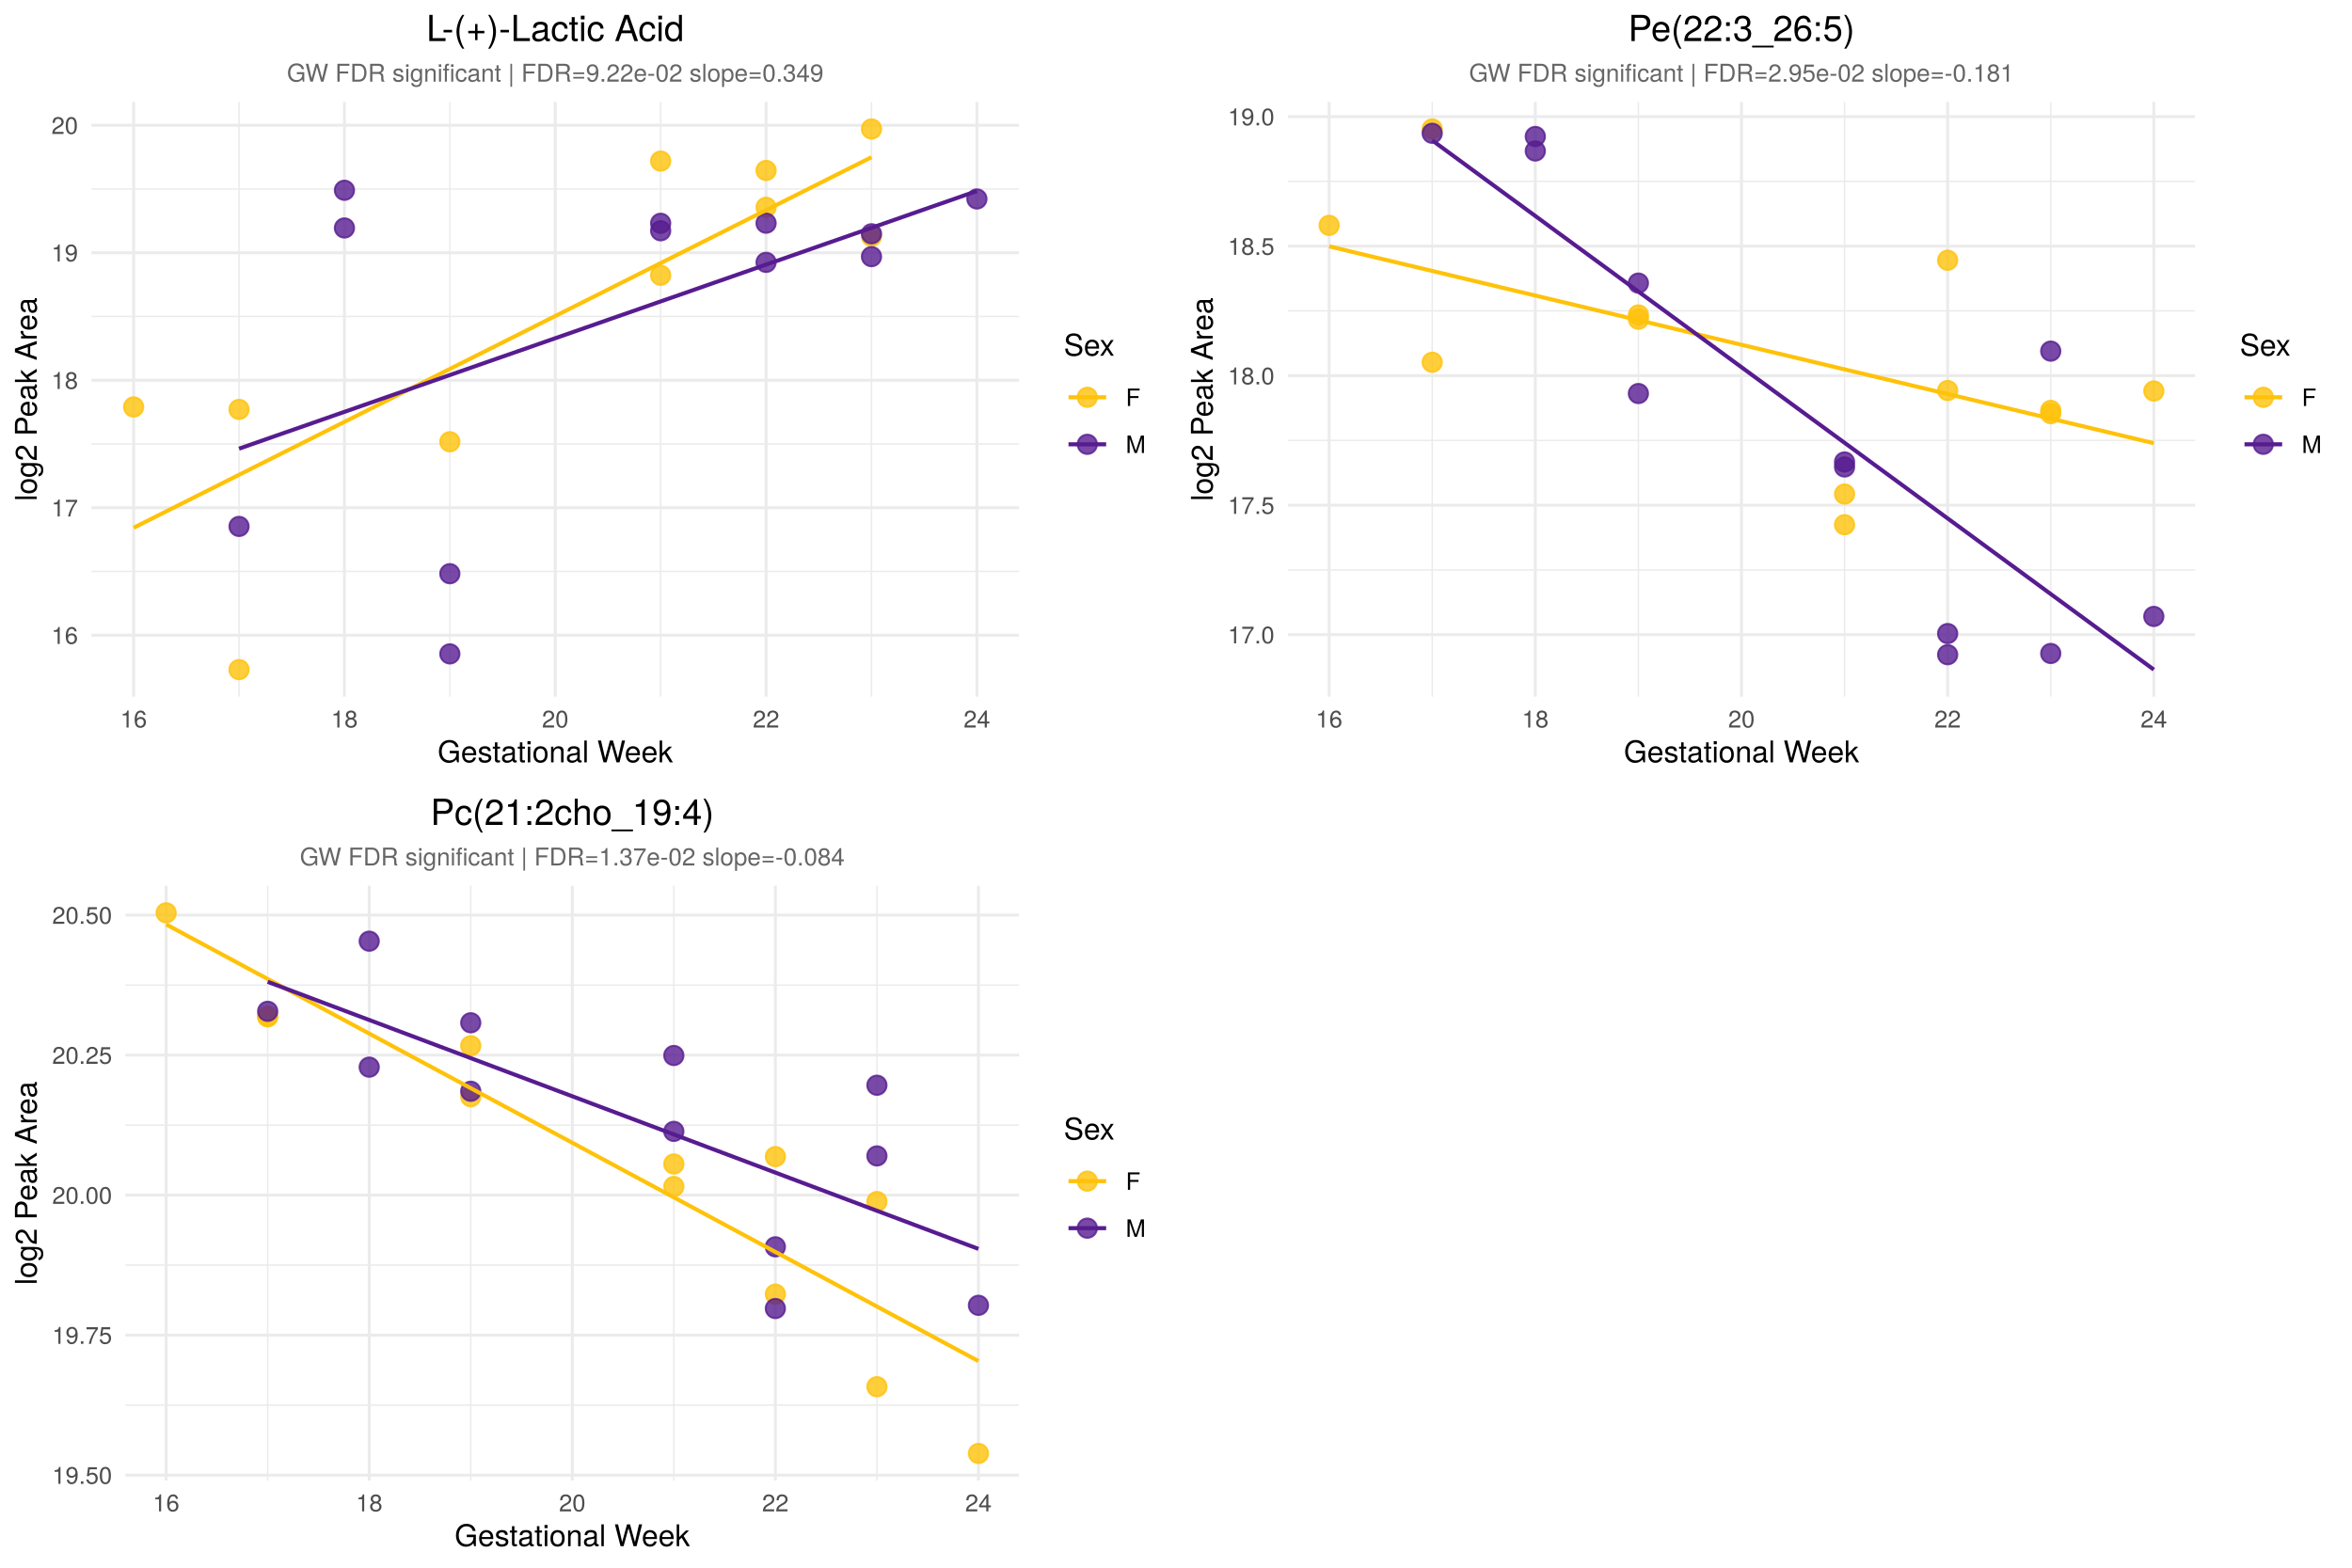
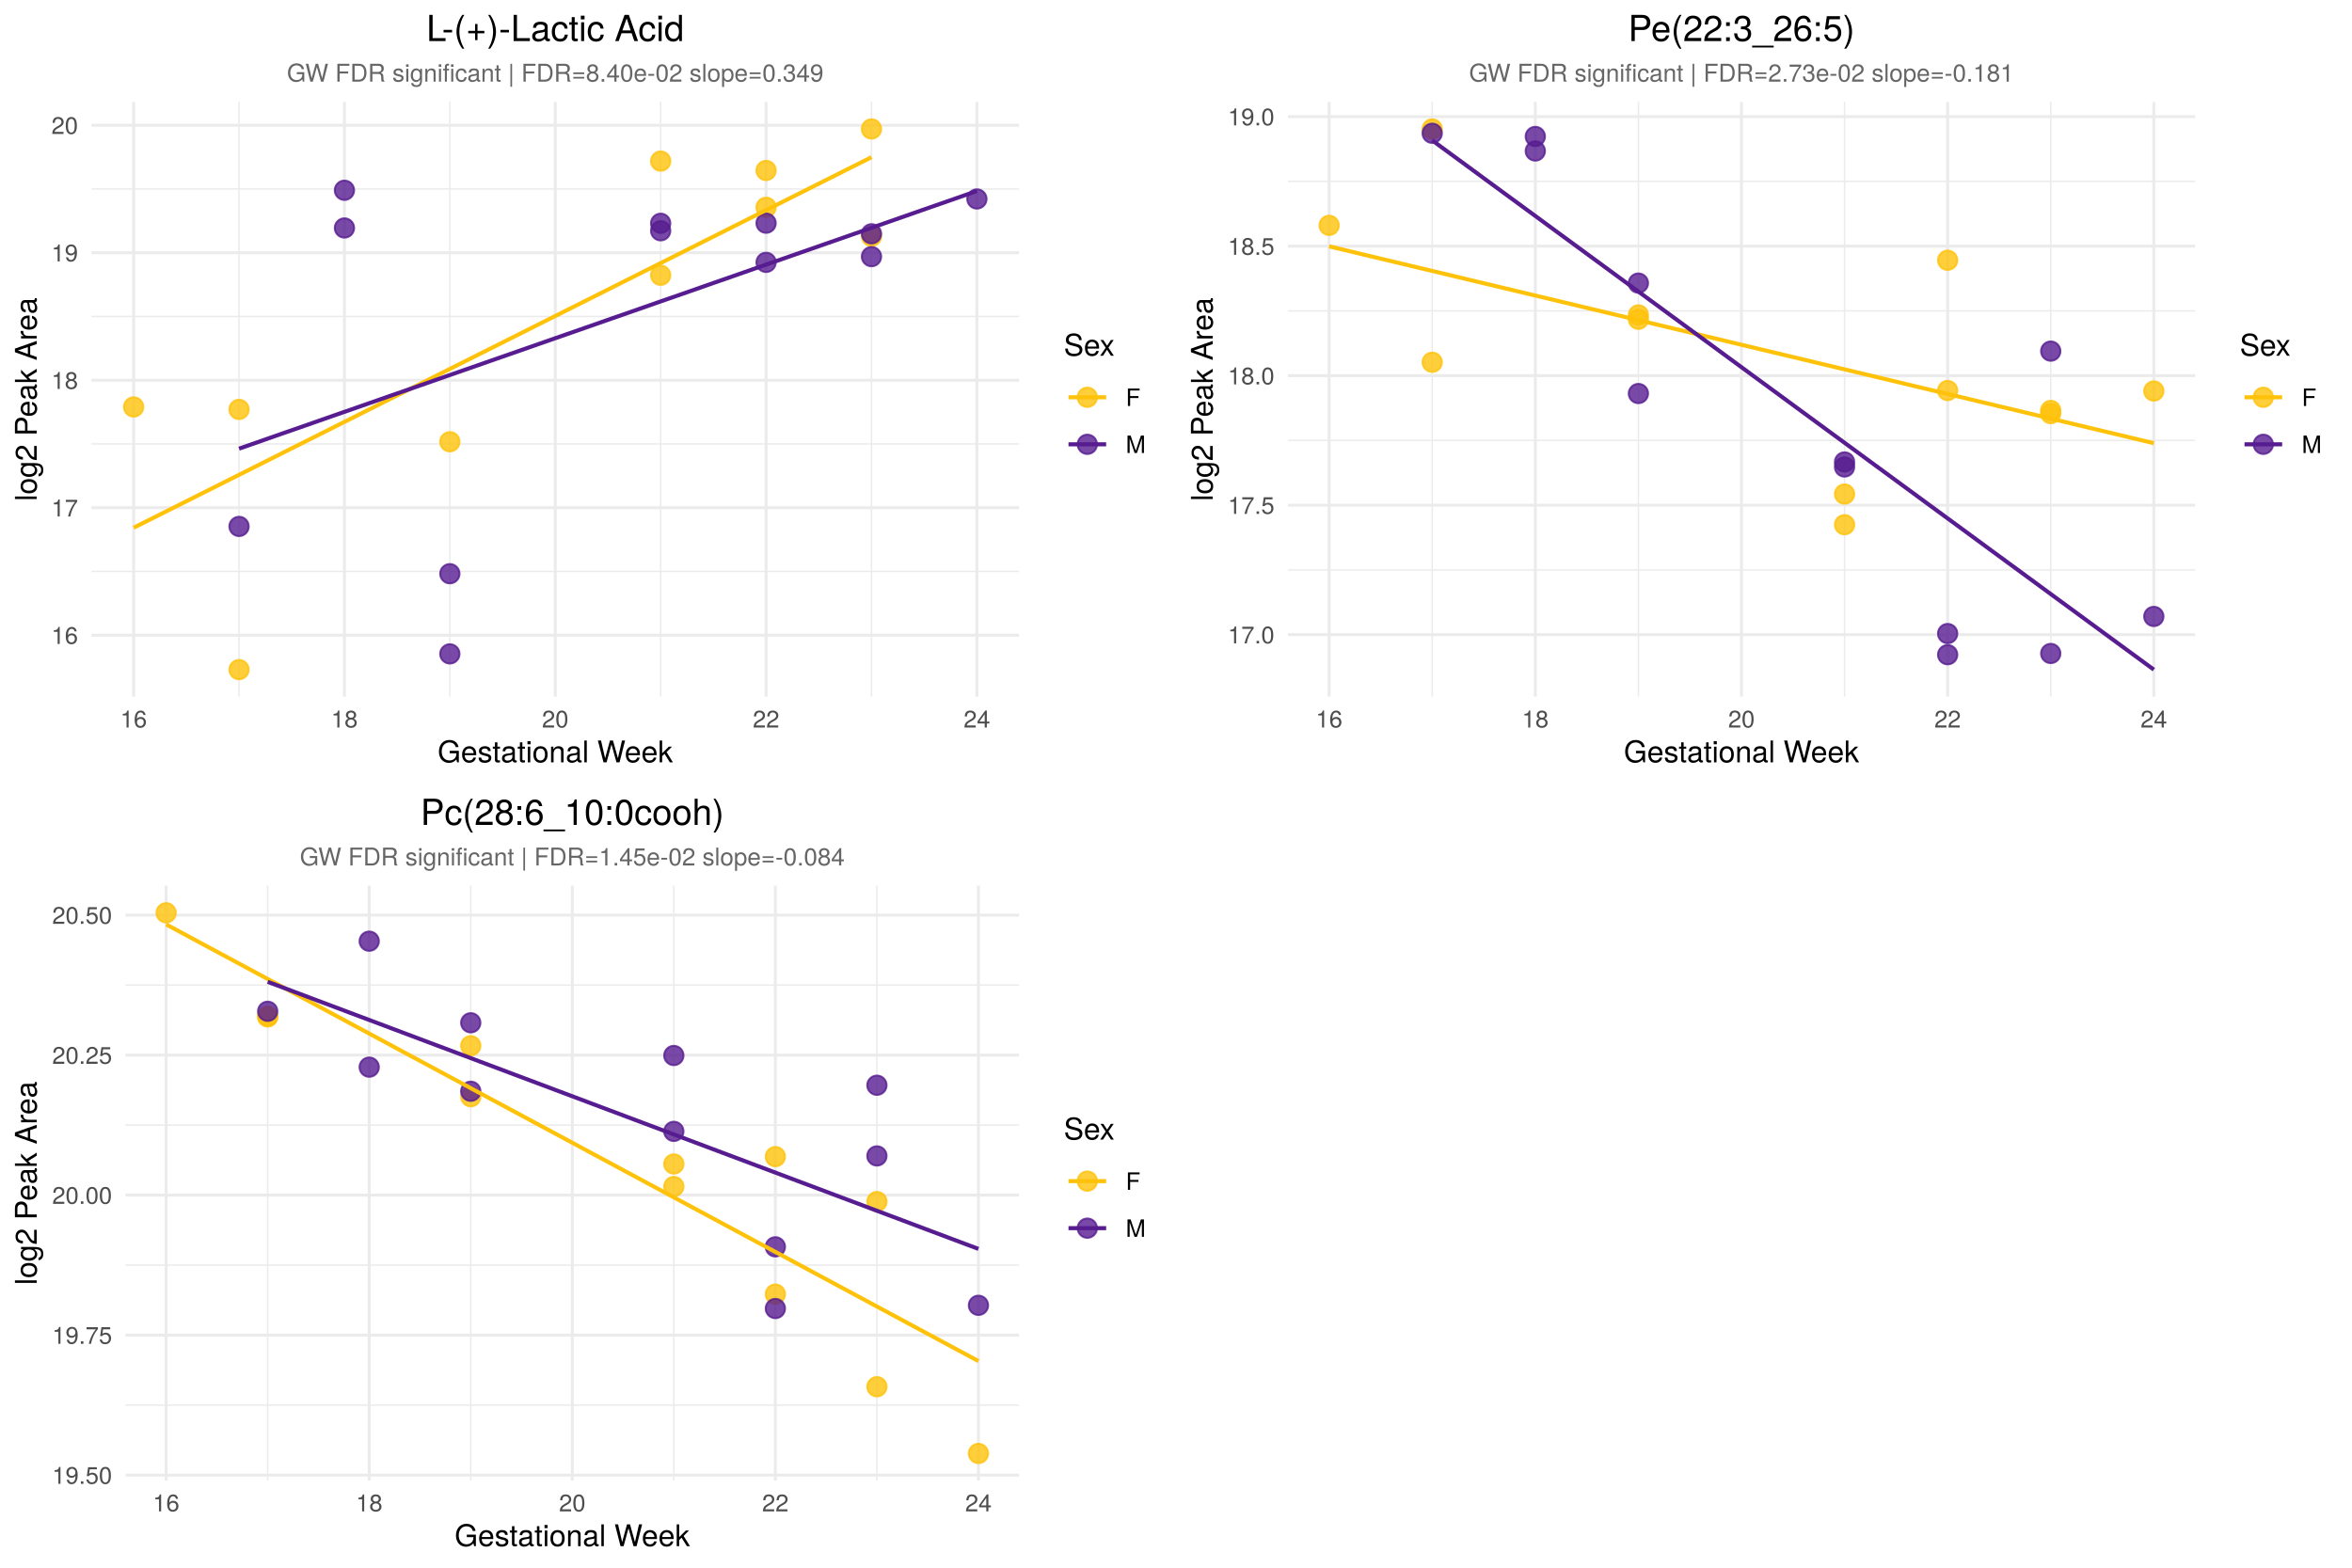
<svg xmlns="http://www.w3.org/2000/svg" class="svglite" width="864.00pt" height="576.00pt" viewBox="0 0 864.00 576.00">
  <defs>
    <style type="text/css">
    .svglite line, .svglite polyline, .svglite polygon, .svglite path, .svglite rect, .svglite circle {
      fill: none;
      stroke: #000000;
      stroke-linecap: round;
      stroke-linejoin: round;
      stroke-miterlimit: 10.00;
    }
    .svglite text {
      white-space: pre;
    }
  </style>
  </defs>
  <rect width="100%" height="100%" style="stroke: none; fill: none;" />
  <defs>
    <clipPath id="cpMC4wMHw4NjQuMDB8MC4wMHw1NzYuMDA=">
      <rect x="0.00" y="0.00" width="864.00" height="576.00" />
    </clipPath>
  </defs>
  <g clip-path="url(#cpMC4wMHw4NjQuMDB8MC4wMHw1NzYuMDA=)">
</g>
  <defs>
    <clipPath id="cpMC4wMHw0MzIuMDB8MC4wMHwyODguMDA=">
      <rect x="0" y="0.00" width="432.00" height="288.00" />
    </clipPath>
  </defs>
  <g clip-path="url(#cpMC4wMHw0MzIuMDB8MC4wMHwyODguMDA=)">
</g>
  <g clip-path="url(#cpMC4wMHw4NjQuMDB8MC4wMHw1NzYuMDA=)">
</g>
  <defs>
    <clipPath id="cpMzMuNjB8Mzc0LjM1fDM3LjQ1fDI1NS45Nw==">
      <rect x="33.60" y="37.45" width="340.75" height="218.52" />
    </clipPath>
  </defs>
  <g clip-path="url(#cpMzMuNjB8Mzc0LjM1fDM3LjQ1fDI1NS45Nw==)">
    <polyline points="33.60,209.96 374.35,209.96 " style="stroke-width: 0.53; stroke: #EBEBEB; stroke-linecap: butt;" />
    <polyline points="33.60,163.12 374.35,163.12 " style="stroke-width: 0.53; stroke: #EBEBEB; stroke-linecap: butt;" />
    <polyline points="33.60,116.28 374.35,116.28 " style="stroke-width: 0.53; stroke: #EBEBEB; stroke-linecap: butt;" />
    <polyline points="33.60,69.44 374.35,69.44 " style="stroke-width: 0.53; stroke: #EBEBEB; stroke-linecap: butt;" />
    <polyline points="87.81,255.97 87.81,37.45 " style="stroke-width: 0.53; stroke: #EBEBEB; stroke-linecap: butt;" />
    <polyline points="165.25,255.97 165.25,37.45 " style="stroke-width: 0.53; stroke: #EBEBEB; stroke-linecap: butt;" />
    <polyline points="242.69,255.97 242.69,37.45 " style="stroke-width: 0.53; stroke: #EBEBEB; stroke-linecap: butt;" />
    <polyline points="320.14,255.97 320.14,37.45 " style="stroke-width: 0.53; stroke: #EBEBEB; stroke-linecap: butt;" />
    <polyline points="33.60,233.38 374.35,233.38 " style="stroke-width: 1.07; stroke: #EBEBEB; stroke-linecap: butt;" />
    <polyline points="33.60,186.54 374.35,186.54 " style="stroke-width: 1.07; stroke: #EBEBEB; stroke-linecap: butt;" />
    <polyline points="33.60,139.70 374.35,139.70 " style="stroke-width: 1.07; stroke: #EBEBEB; stroke-linecap: butt;" />
    <polyline points="33.60,92.86 374.35,92.86 " style="stroke-width: 1.07; stroke: #EBEBEB; stroke-linecap: butt;" />
    <polyline points="33.60,46.02 374.35,46.02 " style="stroke-width: 1.07; stroke: #EBEBEB; stroke-linecap: butt;" />
    <polyline points="49.09,255.97 49.09,37.45 " style="stroke-width: 1.07; stroke: #EBEBEB; stroke-linecap: butt;" />
    <polyline points="126.53,255.97 126.53,37.45 " style="stroke-width: 1.07; stroke: #EBEBEB; stroke-linecap: butt;" />
    <polyline points="203.97,255.97 203.97,37.45 " style="stroke-width: 1.07; stroke: #EBEBEB; stroke-linecap: butt;" />
    <polyline points="281.42,255.97 281.42,37.45 " style="stroke-width: 1.07; stroke: #EBEBEB; stroke-linecap: butt;" />
    <polyline points="358.86,255.97 358.86,37.45 " style="stroke-width: 1.07; stroke: #EBEBEB; stroke-linecap: butt;" />
    <circle cx="242.69" cy="101.14" r="3.56" style="stroke-width: 0.71; stroke: #FFC20A; stroke-opacity: 0.80; fill: #FFC20A; fill-opacity: 0.80;" />
    <circle cx="281.42" cy="76.17" r="3.56" style="stroke-width: 0.71; stroke: #FFC20A; stroke-opacity: 0.80; fill: #FFC20A; fill-opacity: 0.80;" />
    <circle cx="281.42" cy="96.40" r="3.56" style="stroke-width: 0.71; stroke: #571C90; stroke-opacity: 0.80; fill: #571C90; fill-opacity: 0.80;" />
    <circle cx="242.69" cy="59.19" r="3.56" style="stroke-width: 0.71; stroke: #FFC20A; stroke-opacity: 0.80; fill: #FFC20A; fill-opacity: 0.80;" />
    <circle cx="281.42" cy="82.00" r="3.56" style="stroke-width: 0.71; stroke: #571C90; stroke-opacity: 0.80; fill: #571C90; fill-opacity: 0.80;" />
    <circle cx="281.42" cy="62.63" r="3.56" style="stroke-width: 0.71; stroke: #FFC20A; stroke-opacity: 0.80; fill: #FFC20A; fill-opacity: 0.80;" />
    <circle cx="242.69" cy="82.04" r="3.56" style="stroke-width: 0.71; stroke: #571C90; stroke-opacity: 0.80; fill: #571C90; fill-opacity: 0.80;" />
    <circle cx="126.53" cy="69.91" r="3.56" style="stroke-width: 0.71; stroke: #571C90; stroke-opacity: 0.80; fill: #571C90; fill-opacity: 0.80;" />
    <circle cx="320.14" cy="86.84" r="3.56" style="stroke-width: 0.71; stroke: #FFC20A; stroke-opacity: 0.80; fill: #FFC20A; fill-opacity: 0.80;" />
    <circle cx="320.14" cy="47.38" r="3.56" style="stroke-width: 0.71; stroke: #FFC20A; stroke-opacity: 0.80; fill: #FFC20A; fill-opacity: 0.80;" />
    <circle cx="126.53" cy="83.76" r="3.56" style="stroke-width: 0.71; stroke: #571C90; stroke-opacity: 0.80; fill: #571C90; fill-opacity: 0.80;" />
    <circle cx="87.81" cy="150.43" r="3.56" style="stroke-width: 0.71; stroke: #FFC20A; stroke-opacity: 0.80; fill: #FFC20A; fill-opacity: 0.80;" />
    <circle cx="358.86" cy="73.10" r="3.56" style="stroke-width: 0.71; stroke: #571C90; stroke-opacity: 0.80; fill: #571C90; fill-opacity: 0.80;" />
    <circle cx="87.81" cy="246.03" r="3.56" style="stroke-width: 0.71; stroke: #FFC20A; stroke-opacity: 0.80; fill: #FFC20A; fill-opacity: 0.80;" />
    <circle cx="49.09" cy="149.52" r="3.56" style="stroke-width: 0.71; stroke: #FFC20A; stroke-opacity: 0.80; fill: #FFC20A; fill-opacity: 0.80;" />
    <circle cx="320.14" cy="85.90" r="3.56" style="stroke-width: 0.71; stroke: #571C90; stroke-opacity: 0.80; fill: #571C90; fill-opacity: 0.80;" />
    <circle cx="165.25" cy="162.31" r="3.56" style="stroke-width: 0.71; stroke: #FFC20A; stroke-opacity: 0.80; fill: #FFC20A; fill-opacity: 0.80;" />
    <circle cx="320.14" cy="94.29" r="3.56" style="stroke-width: 0.71; stroke: #571C90; stroke-opacity: 0.80; fill: #571C90; fill-opacity: 0.80;" />
    <circle cx="87.81" cy="193.42" r="3.56" style="stroke-width: 0.71; stroke: #571C90; stroke-opacity: 0.80; fill: #571C90; fill-opacity: 0.80;" />
    <circle cx="165.25" cy="210.79" r="3.56" style="stroke-width: 0.71; stroke: #571C90; stroke-opacity: 0.80; fill: #571C90; fill-opacity: 0.80;" />
    <circle cx="165.25" cy="240.25" r="3.56" style="stroke-width: 0.71; stroke: #571C90; stroke-opacity: 0.80; fill: #571C90; fill-opacity: 0.80;" />
    <circle cx="242.69" cy="84.79" r="3.56" style="stroke-width: 0.71; stroke: #571C90; stroke-opacity: 0.80; fill: #571C90; fill-opacity: 0.80;" />
    <polyline points="49.09,193.91 52.52,192.18 55.95,190.46 59.38,188.74 62.81,187.01 66.24,185.29 69.67,183.57 73.10,181.84 76.54,180.12 79.97,178.40 83.40,176.67 86.83,174.95 90.26,173.23 93.69,171.50 97.12,169.78 100.55,168.06 103.98,166.33 107.41,164.61 110.85,162.89 114.28,161.16 117.71,159.44 121.14,157.72 124.57,155.99 128.00,154.27 131.43,152.55 134.86,150.82 138.29,149.10 141.72,147.38 145.16,145.65 148.59,143.93 152.02,142.21 155.45,140.48 158.88,138.76 162.31,137.04 165.74,135.31 169.17,133.59 172.60,131.87 176.03,130.14 179.47,128.42 182.90,126.70 186.33,124.97 189.76,123.25 193.19,121.53 196.62,119.80 200.05,118.08 203.48,116.36 206.91,114.63 210.34,112.91 213.78,111.19 217.21,109.46 220.64,107.74 224.07,106.02 227.50,104.29 230.93,102.57 234.36,100.85 237.79,99.12 241.22,97.40 244.65,95.68 248.09,93.95 251.52,92.23 254.95,90.51 258.38,88.78 261.81,87.06 265.24,85.34 268.67,83.61 272.10,81.89 275.53,80.17 278.96,78.44 282.40,76.72 285.83,75.00 289.26,73.27 292.69,71.55 296.12,69.83 299.55,68.10 302.98,66.38 306.41,64.66 309.84,62.93 313.27,61.21 316.71,59.49 320.14,57.76 " style="stroke-width: 1.49; stroke: #FFC20A; stroke-linecap: butt;" />
    <polyline points="87.81,164.85 91.24,163.65 94.67,162.45 98.10,161.25 101.53,160.05 104.96,158.85 108.40,157.66 111.83,156.46 115.26,155.26 118.69,154.06 122.12,152.86 125.55,151.66 128.98,150.47 132.41,149.27 135.84,148.07 139.27,146.87 142.71,145.67 146.14,144.47 149.57,143.28 153.00,142.08 156.43,140.88 159.86,139.68 163.29,138.48 166.72,137.29 170.15,136.09 173.58,134.89 177.02,133.69 180.45,132.49 183.88,131.29 187.31,130.10 190.74,128.90 194.17,127.70 197.60,126.50 201.03,125.30 204.46,124.10 207.89,122.91 211.33,121.71 214.76,120.51 218.19,119.31 221.62,118.11 225.05,116.91 228.48,115.72 231.91,114.52 235.34,113.32 238.77,112.12 242.20,110.92 245.63,109.73 249.07,108.53 252.50,107.33 255.93,106.13 259.36,104.93 262.79,103.73 266.22,102.54 269.65,101.34 273.08,100.14 276.51,98.94 279.94,97.74 283.38,96.54 286.81,95.35 290.24,94.15 293.67,92.95 297.10,91.75 300.53,90.55 303.96,89.35 307.39,88.16 310.82,86.96 314.25,85.76 317.69,84.56 321.12,83.36 324.55,82.17 327.98,80.97 331.41,79.77 334.84,78.57 338.27,77.37 341.70,76.17 345.13,74.98 348.56,73.78 352.00,72.58 355.43,71.38 358.86,70.18 " style="stroke-width: 1.49; stroke: #571C90; stroke-linecap: butt;" />
  </g>
  <g clip-path="url(#cpMC4wMHw4NjQuMDB8MC4wMHw1NzYuMDA=)">
    <text x="28.67" y="236.59" text-anchor="end" style="font-size: 8.80px; font-weight: 0;fill: #4D4D4D; font-family: &quot;TeX Gyre Heros&quot;;" textLength="9.78px" lengthAdjust="spacingAndGlyphs">16</text>
    <text x="28.67" y="189.75" text-anchor="end" style="font-size: 8.80px; font-weight: 0;fill: #4D4D4D; font-family: &quot;TeX Gyre Heros&quot;;" textLength="9.78px" lengthAdjust="spacingAndGlyphs">17</text>
    <text x="28.67" y="142.91" text-anchor="end" style="font-size: 8.80px; font-weight: 0;fill: #4D4D4D; font-family: &quot;TeX Gyre Heros&quot;;" textLength="9.78px" lengthAdjust="spacingAndGlyphs">18</text>
    <text x="28.67" y="96.06" text-anchor="end" style="font-size: 8.80px; font-weight: 0;fill: #4D4D4D; font-family: &quot;TeX Gyre Heros&quot;;" textLength="9.78px" lengthAdjust="spacingAndGlyphs">19</text>
    <text x="28.67" y="49.22" text-anchor="end" style="font-size: 8.80px; font-weight: 0;fill: #4D4D4D; font-family: &quot;TeX Gyre Heros&quot;;" textLength="9.78px" lengthAdjust="spacingAndGlyphs">20</text>
    <text x="49.09" y="267.31" text-anchor="middle" style="font-size: 8.80px; font-weight: 0;fill: #4D4D4D; font-family: &quot;TeX Gyre Heros&quot;;" textLength="9.78px" lengthAdjust="spacingAndGlyphs">16</text>
    <text x="126.53" y="267.31" text-anchor="middle" style="font-size: 8.80px; font-weight: 0;fill: #4D4D4D; font-family: &quot;TeX Gyre Heros&quot;;" textLength="9.78px" lengthAdjust="spacingAndGlyphs">18</text>
    <text x="203.97" y="267.31" text-anchor="middle" style="font-size: 8.80px; font-weight: 0;fill: #4D4D4D; font-family: &quot;TeX Gyre Heros&quot;;" textLength="9.78px" lengthAdjust="spacingAndGlyphs">20</text>
    <text x="281.42" y="267.31" text-anchor="middle" style="font-size: 8.80px; font-weight: 0;fill: #4D4D4D; font-family: &quot;TeX Gyre Heros&quot;;" textLength="9.78px" lengthAdjust="spacingAndGlyphs">22</text>
    <text x="358.86" y="267.31" text-anchor="middle" style="font-size: 8.80px; font-weight: 0;fill: #4D4D4D; font-family: &quot;TeX Gyre Heros&quot;;" textLength="9.78px" lengthAdjust="spacingAndGlyphs">24</text>
    <text x="203.97" y="280.10" text-anchor="middle" style="font-size: 11.00px; font-weight: 0; font-family: &quot;TeX Gyre Heros&quot;;" textLength="86.80px" lengthAdjust="spacingAndGlyphs">Gestational Week</text>
    <text transform="translate(13.50,146.71) rotate(-90)" text-anchor="middle" style="font-size: 11.00px; font-weight: 0; font-family: &quot;TeX Gyre Heros&quot;;" textLength="75.19px" lengthAdjust="spacingAndGlyphs">log2 Peak Area</text>
    <text x="390.78" y="130.70" style="font-size: 11.00px; font-weight: 0; font-family: &quot;TeX Gyre Heros&quot;;" textLength="18.95px" lengthAdjust="spacingAndGlyphs">Sex</text>
    <circle cx="399.42" cy="145.97" r="3.56" style="stroke-width: 0.71; stroke: #FFC20A; stroke-opacity: 0.80; fill: #FFC20A; fill-opacity: 0.80;" />
    <line x1="392.51" y1="145.97" x2="406.34" y2="145.97" style="stroke-width: 1.49; stroke: #FFC20A; stroke-linecap: butt;" />
    <circle cx="399.42" cy="163.25" r="3.56" style="stroke-width: 0.71; stroke: #571C90; stroke-opacity: 0.80; fill: #571C90; fill-opacity: 0.80;" />
    <line x1="392.51" y1="163.25" x2="406.34" y2="163.25" style="stroke-width: 1.49; stroke: #571C90; stroke-linecap: butt;" />
    <text x="413.54" y="149.17" style="font-size: 8.80px; font-weight: 0; font-family: &quot;TeX Gyre Heros&quot;;" textLength="5.38px" lengthAdjust="spacingAndGlyphs">F</text>
    <text x="413.54" y="166.45" style="font-size: 8.80px; font-weight: 0; font-family: &quot;TeX Gyre Heros&quot;;" textLength="7.33px" lengthAdjust="spacingAndGlyphs">M</text>
-     <text x="203.97" y="29.99" text-anchor="middle" style="font-size: 9.00px; font-weight: 0;fill: #666666; font-family: &quot;TeX Gyre Heros&quot;;" textLength="199.99px" lengthAdjust="spacingAndGlyphs">GW FDR significant | FDR=9.22e-02  slope=0.349</text>
+     <text x="203.97" y="29.99" text-anchor="middle" style="font-size: 9.00px; font-weight: 0;fill: #666666; font-family: &quot;TeX Gyre Heros&quot;;" textLength="199.99px" lengthAdjust="spacingAndGlyphs">GW FDR significant | FDR=8.40e-02  slope=0.349</text>
    <text x="203.97" y="15.09" text-anchor="middle" style="font-size: 13.20px; font-weight: 0; font-family: &quot;TeX Gyre Heros&quot;;" textLength="96.36px" lengthAdjust="spacingAndGlyphs">L-(+)-Lactic Acid</text>
  </g>
  <defs>
    <clipPath id="cpNDMyLjAwfDg2NC4wMHwwLjAwfDI4OC4wMA==">
      <rect x="432.00" y="0.00" width="432.00" height="288.00" />
    </clipPath>
  </defs>
  <g clip-path="url(#cpNDMyLjAwfDg2NC4wMHwwLjAwfDI4OC4wMA==)">
</g>
  <g clip-path="url(#cpMC4wMHw4NjQuMDB8MC4wMHw1NzYuMDA=)">
</g>
  <defs>
    <clipPath id="cpNDczLjExfDgwNi4zNXwzNy40NXwyNTUuOTc=">
      <rect x="473.11" y="37.45" width="333.24" height="218.52" />
    </clipPath>
  </defs>
  <g clip-path="url(#cpNDczLjExfDgwNi4zNXwzNy40NXwyNTUuOTc=)">
    <polyline points="473.11,209.40 806.35,209.40 " style="stroke-width: 0.53; stroke: #EBEBEB; stroke-linecap: butt;" />
    <polyline points="473.11,161.81 806.35,161.81 " style="stroke-width: 0.53; stroke: #EBEBEB; stroke-linecap: butt;" />
    <polyline points="473.11,114.23 806.35,114.23 " style="stroke-width: 0.53; stroke: #EBEBEB; stroke-linecap: butt;" />
    <polyline points="473.11,66.64 806.35,66.64 " style="stroke-width: 0.53; stroke: #EBEBEB; stroke-linecap: butt;" />
    <polyline points="526.12,255.97 526.12,37.45 " style="stroke-width: 0.53; stroke: #EBEBEB; stroke-linecap: butt;" />
    <polyline points="601.86,255.97 601.86,37.45 " style="stroke-width: 0.53; stroke: #EBEBEB; stroke-linecap: butt;" />
    <polyline points="677.59,255.97 677.59,37.45 " style="stroke-width: 0.53; stroke: #EBEBEB; stroke-linecap: butt;" />
    <polyline points="753.33,255.97 753.33,37.45 " style="stroke-width: 0.53; stroke: #EBEBEB; stroke-linecap: butt;" />
    <polyline points="473.11,233.19 806.35,233.19 " style="stroke-width: 1.07; stroke: #EBEBEB; stroke-linecap: butt;" />
    <polyline points="473.11,185.61 806.35,185.61 " style="stroke-width: 1.07; stroke: #EBEBEB; stroke-linecap: butt;" />
    <polyline points="473.11,138.02 806.35,138.02 " style="stroke-width: 1.07; stroke: #EBEBEB; stroke-linecap: butt;" />
    <polyline points="473.11,90.44 806.35,90.44 " style="stroke-width: 1.07; stroke: #EBEBEB; stroke-linecap: butt;" />
    <polyline points="473.11,42.85 806.35,42.85 " style="stroke-width: 1.07; stroke: #EBEBEB; stroke-linecap: butt;" />
    <polyline points="488.25,255.97 488.25,37.45 " style="stroke-width: 1.07; stroke: #EBEBEB; stroke-linecap: butt;" />
    <polyline points="563.99,255.97 563.99,37.45 " style="stroke-width: 1.07; stroke: #EBEBEB; stroke-linecap: butt;" />
    <polyline points="639.73,255.97 639.73,37.45 " style="stroke-width: 1.07; stroke: #EBEBEB; stroke-linecap: butt;" />
    <polyline points="715.46,255.97 715.46,37.45 " style="stroke-width: 1.07; stroke: #EBEBEB; stroke-linecap: butt;" />
    <polyline points="791.20,255.97 791.20,37.45 " style="stroke-width: 1.07; stroke: #EBEBEB; stroke-linecap: butt;" />
    <circle cx="677.59" cy="181.53" r="3.56" style="stroke-width: 0.71; stroke: #FFC20A; stroke-opacity: 0.80; fill: #FFC20A; fill-opacity: 0.80;" />
    <circle cx="715.46" cy="143.49" r="3.56" style="stroke-width: 0.71; stroke: #FFC20A; stroke-opacity: 0.80; fill: #FFC20A; fill-opacity: 0.80;" />
    <circle cx="715.46" cy="232.78" r="3.56" style="stroke-width: 0.71; stroke: #571C90; stroke-opacity: 0.80; fill: #571C90; fill-opacity: 0.80;" />
    <circle cx="677.59" cy="192.79" r="3.56" style="stroke-width: 0.71; stroke: #FFC20A; stroke-opacity: 0.80; fill: #FFC20A; fill-opacity: 0.80;" />
    <circle cx="715.46" cy="240.55" r="3.56" style="stroke-width: 0.71; stroke: #571C90; stroke-opacity: 0.80; fill: #571C90; fill-opacity: 0.80;" />
    <circle cx="715.46" cy="95.62" r="3.56" style="stroke-width: 0.71; stroke: #FFC20A; stroke-opacity: 0.80; fill: #FFC20A; fill-opacity: 0.80;" />
    <circle cx="677.59" cy="169.74" r="3.56" style="stroke-width: 0.71; stroke: #571C90; stroke-opacity: 0.80; fill: #571C90; fill-opacity: 0.80;" />
    <circle cx="563.99" cy="50.14" r="3.56" style="stroke-width: 0.71; stroke: #571C90; stroke-opacity: 0.80; fill: #571C90; fill-opacity: 0.80;" />
    <circle cx="753.33" cy="150.79" r="3.56" style="stroke-width: 0.71; stroke: #FFC20A; stroke-opacity: 0.80; fill: #FFC20A; fill-opacity: 0.80;" />
    <circle cx="753.33" cy="151.99" r="3.56" style="stroke-width: 0.71; stroke: #FFC20A; stroke-opacity: 0.80; fill: #FFC20A; fill-opacity: 0.80;" />
    <circle cx="563.99" cy="55.48" r="3.56" style="stroke-width: 0.71; stroke: #571C90; stroke-opacity: 0.80; fill: #571C90; fill-opacity: 0.80;" />
    <circle cx="526.12" cy="47.38" r="3.56" style="stroke-width: 0.71; stroke: #FFC20A; stroke-opacity: 0.80; fill: #FFC20A; fill-opacity: 0.80;" />
    <circle cx="791.20" cy="226.49" r="3.56" style="stroke-width: 0.71; stroke: #571C90; stroke-opacity: 0.80; fill: #571C90; fill-opacity: 0.80;" />
    <circle cx="526.12" cy="133.10" r="3.56" style="stroke-width: 0.71; stroke: #FFC20A; stroke-opacity: 0.80; fill: #FFC20A; fill-opacity: 0.80;" />
    <circle cx="488.25" cy="82.80" r="3.56" style="stroke-width: 0.71; stroke: #FFC20A; stroke-opacity: 0.80; fill: #FFC20A; fill-opacity: 0.80;" />
    <circle cx="753.33" cy="240.10" r="3.56" style="stroke-width: 0.71; stroke: #571C90; stroke-opacity: 0.80; fill: #571C90; fill-opacity: 0.80;" />
    <circle cx="601.86" cy="115.71" r="3.56" style="stroke-width: 0.71; stroke: #FFC20A; stroke-opacity: 0.80; fill: #FFC20A; fill-opacity: 0.80;" />
    <circle cx="753.33" cy="129.01" r="3.56" style="stroke-width: 0.71; stroke: #571C90; stroke-opacity: 0.80; fill: #571C90; fill-opacity: 0.80;" />
    <circle cx="791.20" cy="143.67" r="3.56" style="stroke-width: 0.71; stroke: #FFC20A; stroke-opacity: 0.80; fill: #FFC20A; fill-opacity: 0.80;" />
    <circle cx="601.86" cy="117.31" r="3.56" style="stroke-width: 0.71; stroke: #FFC20A; stroke-opacity: 0.80; fill: #FFC20A; fill-opacity: 0.80;" />
    <circle cx="526.12" cy="48.97" r="3.56" style="stroke-width: 0.71; stroke: #571C90; stroke-opacity: 0.80; fill: #571C90; fill-opacity: 0.80;" />
    <circle cx="601.86" cy="144.59" r="3.56" style="stroke-width: 0.71; stroke: #571C90; stroke-opacity: 0.80; fill: #571C90; fill-opacity: 0.80;" />
    <circle cx="601.86" cy="104.02" r="3.56" style="stroke-width: 0.71; stroke: #571C90; stroke-opacity: 0.80; fill: #571C90; fill-opacity: 0.80;" />
    <circle cx="677.59" cy="171.58" r="3.56" style="stroke-width: 0.71; stroke: #571C90; stroke-opacity: 0.80; fill: #571C90; fill-opacity: 0.80;" />
    <polyline points="488.25,90.51 492.09,91.42 495.92,92.34 499.76,93.26 503.59,94.17 507.43,95.09 511.26,96.00 515.10,96.92 518.93,97.83 522.77,98.75 526.60,99.66 530.44,100.58 534.27,101.49 538.10,102.41 541.94,103.33 545.77,104.24 549.61,105.16 553.44,106.07 557.28,106.99 561.11,107.90 564.95,108.82 568.78,109.73 572.62,110.65 576.45,111.56 580.29,112.48 584.12,113.40 587.96,114.31 591.79,115.23 595.63,116.14 599.46,117.06 603.30,117.97 607.13,118.89 610.97,119.80 614.80,120.72 618.63,121.63 622.47,122.55 626.30,123.47 630.14,124.38 633.97,125.30 637.81,126.21 641.64,127.13 645.48,128.04 649.31,128.96 653.15,129.87 656.98,130.79 660.82,131.70 664.65,132.62 668.49,133.54 672.32,134.45 676.16,135.37 679.99,136.28 683.83,137.20 687.66,138.11 691.50,139.03 695.33,139.94 699.16,140.86 703.00,141.78 706.83,142.69 710.67,143.61 714.50,144.52 718.34,145.44 722.17,146.35 726.01,147.27 729.84,148.18 733.68,149.10 737.51,150.01 741.35,150.93 745.18,151.85 749.02,152.76 752.85,153.68 756.69,154.59 760.52,155.51 764.36,156.42 768.19,157.34 772.03,158.25 775.86,159.17 779.69,160.08 783.53,161.00 787.36,161.92 791.20,162.83 " style="stroke-width: 1.49; stroke: #FFC20A; stroke-linecap: butt;" />
    <polyline points="526.12,51.58 529.48,54.04 532.83,56.50 536.19,58.96 539.54,61.42 542.90,63.88 546.25,66.35 549.61,68.81 552.96,71.27 556.32,73.73 559.68,76.19 563.03,78.65 566.39,81.11 569.74,83.58 573.10,86.04 576.45,88.50 579.81,90.96 583.16,93.42 586.52,95.88 589.87,98.34 593.23,100.81 596.58,103.27 599.94,105.73 603.30,108.19 606.65,110.65 610.01,113.11 613.36,115.58 616.72,118.04 620.07,120.50 623.43,122.96 626.78,125.42 630.14,127.88 633.49,130.34 636.85,132.81 640.21,135.27 643.56,137.73 646.92,140.19 650.27,142.65 653.63,145.11 656.98,147.57 660.34,150.04 663.69,152.50 667.05,154.96 670.40,157.42 673.76,159.88 677.11,162.34 680.47,164.80 683.83,167.27 687.18,169.73 690.54,172.19 693.89,174.65 697.25,177.11 700.60,179.57 703.96,182.04 707.31,184.50 710.67,186.96 714.02,189.42 717.38,191.88 720.74,194.34 724.09,196.80 727.45,199.27 730.80,201.73 734.16,204.19 737.51,206.65 740.87,209.11 744.22,211.57 747.58,214.03 750.93,216.50 754.29,218.96 757.64,221.42 761.00,223.88 764.36,226.34 767.71,228.80 771.07,231.26 774.42,233.73 777.78,236.19 781.13,238.65 784.49,241.11 787.84,243.57 791.20,246.03 " style="stroke-width: 1.49; stroke: #571C90; stroke-linecap: butt;" />
  </g>
  <g clip-path="url(#cpMC4wMHw4NjQuMDB8MC4wMHw1NzYuMDA=)">
    <text x="468.17" y="236.40" text-anchor="end" style="font-size: 8.80px; font-weight: 0;fill: #4D4D4D; font-family: &quot;TeX Gyre Heros&quot;;" textLength="17.11px" lengthAdjust="spacingAndGlyphs">17.0</text>
    <text x="468.17" y="188.81" text-anchor="end" style="font-size: 8.80px; font-weight: 0;fill: #4D4D4D; font-family: &quot;TeX Gyre Heros&quot;;" textLength="17.11px" lengthAdjust="spacingAndGlyphs">17.5</text>
    <text x="468.17" y="141.23" text-anchor="end" style="font-size: 8.80px; font-weight: 0;fill: #4D4D4D; font-family: &quot;TeX Gyre Heros&quot;;" textLength="17.11px" lengthAdjust="spacingAndGlyphs">18.0</text>
    <text x="468.17" y="93.64" text-anchor="end" style="font-size: 8.80px; font-weight: 0;fill: #4D4D4D; font-family: &quot;TeX Gyre Heros&quot;;" textLength="17.11px" lengthAdjust="spacingAndGlyphs">18.5</text>
    <text x="468.17" y="46.06" text-anchor="end" style="font-size: 8.80px; font-weight: 0;fill: #4D4D4D; font-family: &quot;TeX Gyre Heros&quot;;" textLength="17.11px" lengthAdjust="spacingAndGlyphs">19.0</text>
    <text x="488.25" y="267.31" text-anchor="middle" style="font-size: 8.80px; font-weight: 0;fill: #4D4D4D; font-family: &quot;TeX Gyre Heros&quot;;" textLength="9.78px" lengthAdjust="spacingAndGlyphs">16</text>
    <text x="563.99" y="267.31" text-anchor="middle" style="font-size: 8.80px; font-weight: 0;fill: #4D4D4D; font-family: &quot;TeX Gyre Heros&quot;;" textLength="9.78px" lengthAdjust="spacingAndGlyphs">18</text>
    <text x="639.73" y="267.31" text-anchor="middle" style="font-size: 8.80px; font-weight: 0;fill: #4D4D4D; font-family: &quot;TeX Gyre Heros&quot;;" textLength="9.78px" lengthAdjust="spacingAndGlyphs">20</text>
    <text x="715.46" y="267.31" text-anchor="middle" style="font-size: 8.80px; font-weight: 0;fill: #4D4D4D; font-family: &quot;TeX Gyre Heros&quot;;" textLength="9.78px" lengthAdjust="spacingAndGlyphs">22</text>
    <text x="791.20" y="267.31" text-anchor="middle" style="font-size: 8.80px; font-weight: 0;fill: #4D4D4D; font-family: &quot;TeX Gyre Heros&quot;;" textLength="9.78px" lengthAdjust="spacingAndGlyphs">24</text>
    <text x="639.73" y="280.10" text-anchor="middle" style="font-size: 11.00px; font-weight: 0; font-family: &quot;TeX Gyre Heros&quot;;" textLength="86.80px" lengthAdjust="spacingAndGlyphs">Gestational Week</text>
    <text transform="translate(445.50,146.71) rotate(-90)" text-anchor="middle" style="font-size: 11.00px; font-weight: 0; font-family: &quot;TeX Gyre Heros&quot;;" textLength="75.19px" lengthAdjust="spacingAndGlyphs">log2 Peak Area</text>
    <text x="822.78" y="130.70" style="font-size: 11.00px; font-weight: 0; font-family: &quot;TeX Gyre Heros&quot;;" textLength="18.95px" lengthAdjust="spacingAndGlyphs">Sex</text>
    <circle cx="831.42" cy="145.97" r="3.56" style="stroke-width: 0.71; stroke: #FFC20A; stroke-opacity: 0.80; fill: #FFC20A; fill-opacity: 0.80;" />
    <line x1="824.51" y1="145.97" x2="838.34" y2="145.97" style="stroke-width: 1.49; stroke: #FFC20A; stroke-linecap: butt;" />
    <circle cx="831.42" cy="163.25" r="3.56" style="stroke-width: 0.71; stroke: #571C90; stroke-opacity: 0.80; fill: #571C90; fill-opacity: 0.80;" />
    <line x1="824.51" y1="163.25" x2="838.34" y2="163.25" style="stroke-width: 1.49; stroke: #571C90; stroke-linecap: butt;" />
    <text x="845.54" y="149.17" style="font-size: 8.80px; font-weight: 0; font-family: &quot;TeX Gyre Heros&quot;;" textLength="5.38px" lengthAdjust="spacingAndGlyphs">F</text>
    <text x="845.54" y="166.45" style="font-size: 8.80px; font-weight: 0; font-family: &quot;TeX Gyre Heros&quot;;" textLength="7.33px" lengthAdjust="spacingAndGlyphs">M</text>
-     <text x="639.73" y="29.99" text-anchor="middle" style="font-size: 9.00px; font-weight: 0;fill: #666666; font-family: &quot;TeX Gyre Heros&quot;;" textLength="202.98px" lengthAdjust="spacingAndGlyphs">GW FDR significant | FDR=2.95e-02  slope=-0.181</text>
+     <text x="639.73" y="29.99" text-anchor="middle" style="font-size: 9.00px; font-weight: 0;fill: #666666; font-family: &quot;TeX Gyre Heros&quot;;" textLength="202.98px" lengthAdjust="spacingAndGlyphs">GW FDR significant | FDR=2.73e-02  slope=-0.181</text>
    <text x="639.73" y="15.09" text-anchor="middle" style="font-size: 13.20px; font-weight: 0; font-family: &quot;TeX Gyre Heros&quot;;" textLength="83.55px" lengthAdjust="spacingAndGlyphs">Pe(22:3_26:5)</text>
  </g>
  <defs>
    <clipPath id="cpMC4wMHw0MzIuMDB8Mjg4LjAwfDU3Ni4wMA==">
      <rect x="0" y="288.00" width="432.00" height="288.00" />
    </clipPath>
  </defs>
  <g clip-path="url(#cpMC4wMHw0MzIuMDB8Mjg4LjAwfDU3Ni4wMA==)">
</g>
  <g clip-path="url(#cpMC4wMHw4NjQuMDB8MC4wMHw1NzYuMDA=)">
</g>
  <defs>
    <clipPath id="cpNDYuMTF8Mzc0LjM1fDMyNS40NXw1NDMuOTc=">
      <rect x="46.11" y="325.45" width="328.24" height="218.52" />
    </clipPath>
  </defs>
  <g clip-path="url(#cpNDYuMTF8Mzc0LjM1fDMyNS40NXw1NDMuOTc=)">
    <polyline points="46.11,516.27 374.35,516.27 " style="stroke-width: 0.53; stroke: #EBEBEB; stroke-linecap: butt;" />
    <polyline points="46.11,464.83 374.35,464.83 " style="stroke-width: 0.53; stroke: #EBEBEB; stroke-linecap: butt;" />
    <polyline points="46.11,413.39 374.35,413.39 " style="stroke-width: 0.53; stroke: #EBEBEB; stroke-linecap: butt;" />
    <polyline points="46.11,361.94 374.35,361.94 " style="stroke-width: 0.53; stroke: #EBEBEB; stroke-linecap: butt;" />
    <polyline points="98.33,543.97 98.33,325.45 " style="stroke-width: 0.53; stroke: #EBEBEB; stroke-linecap: butt;" />
    <polyline points="172.93,543.97 172.93,325.45 " style="stroke-width: 0.53; stroke: #EBEBEB; stroke-linecap: butt;" />
    <polyline points="247.53,543.97 247.53,325.45 " style="stroke-width: 0.53; stroke: #EBEBEB; stroke-linecap: butt;" />
    <polyline points="322.13,543.97 322.13,325.45 " style="stroke-width: 0.53; stroke: #EBEBEB; stroke-linecap: butt;" />
    <polyline points="46.11,541.99 374.35,541.99 " style="stroke-width: 1.07; stroke: #EBEBEB; stroke-linecap: butt;" />
    <polyline points="46.11,490.55 374.35,490.55 " style="stroke-width: 1.07; stroke: #EBEBEB; stroke-linecap: butt;" />
    <polyline points="46.11,439.11 374.35,439.11 " style="stroke-width: 1.07; stroke: #EBEBEB; stroke-linecap: butt;" />
    <polyline points="46.11,387.67 374.35,387.67 " style="stroke-width: 1.07; stroke: #EBEBEB; stroke-linecap: butt;" />
    <polyline points="46.11,336.22 374.35,336.22 " style="stroke-width: 1.07; stroke: #EBEBEB; stroke-linecap: butt;" />
    <polyline points="61.03,543.97 61.03,325.45 " style="stroke-width: 1.07; stroke: #EBEBEB; stroke-linecap: butt;" />
    <polyline points="135.63,543.97 135.63,325.45 " style="stroke-width: 1.07; stroke: #EBEBEB; stroke-linecap: butt;" />
    <polyline points="210.23,543.97 210.23,325.45 " style="stroke-width: 1.07; stroke: #EBEBEB; stroke-linecap: butt;" />
    <polyline points="284.83,543.97 284.83,325.45 " style="stroke-width: 1.07; stroke: #EBEBEB; stroke-linecap: butt;" />
    <polyline points="359.43,543.97 359.43,325.45 " style="stroke-width: 1.07; stroke: #EBEBEB; stroke-linecap: butt;" />
    <circle cx="247.53" cy="435.95" r="3.56" style="stroke-width: 0.71; stroke: #FFC20A; stroke-opacity: 0.80; fill: #FFC20A; fill-opacity: 0.80;" />
    <circle cx="284.83" cy="475.50" r="3.56" style="stroke-width: 0.71; stroke: #FFC20A; stroke-opacity: 0.80; fill: #FFC20A; fill-opacity: 0.80;" />
    <circle cx="284.83" cy="458.11" r="3.56" style="stroke-width: 0.71; stroke: #571C90; stroke-opacity: 0.80; fill: #571C90; fill-opacity: 0.80;" />
    <circle cx="247.53" cy="427.67" r="3.56" style="stroke-width: 0.71; stroke: #FFC20A; stroke-opacity: 0.80; fill: #FFC20A; fill-opacity: 0.80;" />
    <circle cx="284.83" cy="480.78" r="3.56" style="stroke-width: 0.71; stroke: #571C90; stroke-opacity: 0.80; fill: #571C90; fill-opacity: 0.80;" />
    <circle cx="284.83" cy="424.96" r="3.56" style="stroke-width: 0.71; stroke: #FFC20A; stroke-opacity: 0.80; fill: #FFC20A; fill-opacity: 0.80;" />
    <circle cx="247.53" cy="415.69" r="3.56" style="stroke-width: 0.71; stroke: #571C90; stroke-opacity: 0.80; fill: #571C90; fill-opacity: 0.80;" />
    <circle cx="135.63" cy="392.09" r="3.56" style="stroke-width: 0.71; stroke: #571C90; stroke-opacity: 0.80; fill: #571C90; fill-opacity: 0.80;" />
    <circle cx="322.13" cy="509.51" r="3.56" style="stroke-width: 0.71; stroke: #FFC20A; stroke-opacity: 0.80; fill: #FFC20A; fill-opacity: 0.80;" />
    <circle cx="322.13" cy="441.48" r="3.56" style="stroke-width: 0.71; stroke: #FFC20A; stroke-opacity: 0.80; fill: #FFC20A; fill-opacity: 0.80;" />
    <circle cx="135.63" cy="345.81" r="3.56" style="stroke-width: 0.71; stroke: #571C90; stroke-opacity: 0.80; fill: #571C90; fill-opacity: 0.80;" />
    <circle cx="98.33" cy="373.35" r="3.56" style="stroke-width: 0.71; stroke: #FFC20A; stroke-opacity: 0.80; fill: #FFC20A; fill-opacity: 0.80;" />
    <circle cx="359.43" cy="479.60" r="3.56" style="stroke-width: 0.71; stroke: #571C90; stroke-opacity: 0.80; fill: #571C90; fill-opacity: 0.80;" />
    <circle cx="98.33" cy="373.63" r="3.56" style="stroke-width: 0.71; stroke: #FFC20A; stroke-opacity: 0.80; fill: #FFC20A; fill-opacity: 0.80;" />
    <circle cx="61.03" cy="335.38" r="3.56" style="stroke-width: 0.71; stroke: #FFC20A; stroke-opacity: 0.80; fill: #FFC20A; fill-opacity: 0.80;" />
    <circle cx="322.13" cy="424.71" r="3.56" style="stroke-width: 0.71; stroke: #571C90; stroke-opacity: 0.80; fill: #571C90; fill-opacity: 0.80;" />
    <circle cx="172.93" cy="402.96" r="3.56" style="stroke-width: 0.71; stroke: #FFC20A; stroke-opacity: 0.80; fill: #FFC20A; fill-opacity: 0.80;" />
    <circle cx="322.13" cy="398.74" r="3.56" style="stroke-width: 0.71; stroke: #571C90; stroke-opacity: 0.80; fill: #571C90; fill-opacity: 0.80;" />
    <circle cx="359.43" cy="534.03" r="3.56" style="stroke-width: 0.71; stroke: #FFC20A; stroke-opacity: 0.80; fill: #FFC20A; fill-opacity: 0.80;" />
    <circle cx="172.93" cy="384.22" r="3.56" style="stroke-width: 0.71; stroke: #FFC20A; stroke-opacity: 0.80; fill: #FFC20A; fill-opacity: 0.80;" />
    <circle cx="98.33" cy="371.57" r="3.56" style="stroke-width: 0.71; stroke: #571C90; stroke-opacity: 0.80; fill: #571C90; fill-opacity: 0.80;" />
    <circle cx="172.93" cy="375.79" r="3.56" style="stroke-width: 0.71; stroke: #571C90; stroke-opacity: 0.80; fill: #571C90; fill-opacity: 0.80;" />
    <circle cx="172.93" cy="400.95" r="3.56" style="stroke-width: 0.71; stroke: #571C90; stroke-opacity: 0.80; fill: #571C90; fill-opacity: 0.80;" />
    <circle cx="247.53" cy="387.81" r="3.56" style="stroke-width: 0.71; stroke: #571C90; stroke-opacity: 0.80; fill: #571C90; fill-opacity: 0.80;" />
    <polyline points="61.03,339.64 64.81,341.67 68.58,343.71 72.36,345.74 76.14,347.77 79.92,349.80 83.69,351.83 87.47,353.86 91.25,355.89 95.02,357.92 98.80,359.95 102.58,361.98 106.36,364.02 110.13,366.05 113.91,368.08 117.69,370.11 121.46,372.14 125.24,374.17 129.02,376.20 132.80,378.23 136.57,380.26 140.35,382.29 144.13,384.33 147.90,386.36 151.68,388.39 155.46,390.42 159.24,392.45 163.01,394.48 166.79,396.51 170.57,398.54 174.34,400.57 178.12,402.61 181.90,404.64 185.68,406.67 189.45,408.70 193.23,410.73 197.01,412.76 200.78,414.79 204.56,416.82 208.34,418.85 212.12,420.88 215.89,422.92 219.67,424.95 223.45,426.98 227.23,429.01 231.00,431.04 234.78,433.07 238.56,435.10 242.33,437.13 246.11,439.16 249.89,441.19 253.67,443.23 257.44,445.26 261.22,447.29 265.00,449.32 268.77,451.35 272.55,453.38 276.33,455.41 280.11,457.44 283.88,459.47 287.66,461.50 291.44,463.54 295.21,465.57 298.99,467.60 302.77,469.63 306.55,471.66 310.32,473.69 314.10,475.72 317.88,477.75 321.65,479.78 325.43,481.81 329.21,483.85 332.99,485.88 336.76,487.91 340.54,489.94 344.32,491.97 348.09,494.00 351.87,496.03 355.65,498.06 359.43,500.09 " style="stroke-width: 1.49; stroke: #FFC20A; stroke-linecap: butt;" />
    <polyline points="98.33,360.74 101.63,361.98 104.94,363.22 108.24,364.46 111.55,365.70 114.85,366.95 118.16,368.19 121.46,369.43 124.77,370.67 128.07,371.92 131.38,373.16 134.68,374.40 137.99,375.64 141.29,376.88 144.60,378.13 147.90,379.37 151.21,380.61 154.51,381.85 157.82,383.10 161.12,384.34 164.43,385.58 167.73,386.82 171.04,388.06 174.34,389.31 177.65,390.55 180.95,391.79 184.26,393.03 187.56,394.28 190.87,395.52 194.17,396.76 197.48,398.00 200.78,399.24 204.09,400.49 207.40,401.73 210.70,402.97 214.01,404.21 217.31,405.46 220.62,406.70 223.92,407.94 227.23,409.18 230.53,410.43 233.84,411.67 237.14,412.91 240.45,414.15 243.75,415.39 247.06,416.64 250.36,417.88 253.67,419.12 256.97,420.36 260.28,421.61 263.58,422.85 266.89,424.09 270.19,425.33 273.50,426.57 276.80,427.82 280.11,429.06 283.41,430.30 286.72,431.54 290.02,432.79 293.33,434.03 296.63,435.27 299.94,436.51 303.24,437.75 306.55,439.00 309.85,440.24 313.16,441.48 316.46,442.72 319.77,443.97 323.07,445.21 326.38,446.45 329.68,447.69 332.99,448.93 336.29,450.18 339.60,451.42 342.90,452.66 346.21,453.90 349.51,455.15 352.82,456.39 356.12,457.63 359.43,458.87 " style="stroke-width: 1.49; stroke: #571C90; stroke-linecap: butt;" />
  </g>
  <g clip-path="url(#cpMC4wMHw4NjQuMDB8MC4wMHw1NzYuMDA=)">
    <text x="41.18" y="545.20" text-anchor="end" style="font-size: 8.80px; font-weight: 0;fill: #4D4D4D; font-family: &quot;TeX Gyre Heros&quot;;" textLength="22.00px" lengthAdjust="spacingAndGlyphs">19.50</text>
    <text x="41.18" y="493.76" text-anchor="end" style="font-size: 8.80px; font-weight: 0;fill: #4D4D4D; font-family: &quot;TeX Gyre Heros&quot;;" textLength="22.00px" lengthAdjust="spacingAndGlyphs">19.75</text>
    <text x="41.18" y="442.32" text-anchor="end" style="font-size: 8.80px; font-weight: 0;fill: #4D4D4D; font-family: &quot;TeX Gyre Heros&quot;;" textLength="22.00px" lengthAdjust="spacingAndGlyphs">20.00</text>
    <text x="41.18" y="390.87" text-anchor="end" style="font-size: 8.80px; font-weight: 0;fill: #4D4D4D; font-family: &quot;TeX Gyre Heros&quot;;" textLength="22.00px" lengthAdjust="spacingAndGlyphs">20.25</text>
    <text x="41.18" y="339.43" text-anchor="end" style="font-size: 8.80px; font-weight: 0;fill: #4D4D4D; font-family: &quot;TeX Gyre Heros&quot;;" textLength="22.00px" lengthAdjust="spacingAndGlyphs">20.50</text>
    <text x="61.03" y="555.31" text-anchor="middle" style="font-size: 8.80px; font-weight: 0;fill: #4D4D4D; font-family: &quot;TeX Gyre Heros&quot;;" textLength="9.78px" lengthAdjust="spacingAndGlyphs">16</text>
    <text x="135.63" y="555.31" text-anchor="middle" style="font-size: 8.80px; font-weight: 0;fill: #4D4D4D; font-family: &quot;TeX Gyre Heros&quot;;" textLength="9.78px" lengthAdjust="spacingAndGlyphs">18</text>
    <text x="210.23" y="555.31" text-anchor="middle" style="font-size: 8.80px; font-weight: 0;fill: #4D4D4D; font-family: &quot;TeX Gyre Heros&quot;;" textLength="9.78px" lengthAdjust="spacingAndGlyphs">20</text>
    <text x="284.83" y="555.31" text-anchor="middle" style="font-size: 8.80px; font-weight: 0;fill: #4D4D4D; font-family: &quot;TeX Gyre Heros&quot;;" textLength="9.78px" lengthAdjust="spacingAndGlyphs">22</text>
    <text x="359.43" y="555.31" text-anchor="middle" style="font-size: 8.80px; font-weight: 0;fill: #4D4D4D; font-family: &quot;TeX Gyre Heros&quot;;" textLength="9.78px" lengthAdjust="spacingAndGlyphs">24</text>
    <text x="210.23" y="568.10" text-anchor="middle" style="font-size: 11.00px; font-weight: 0; font-family: &quot;TeX Gyre Heros&quot;;" textLength="86.80px" lengthAdjust="spacingAndGlyphs">Gestational Week</text>
    <text transform="translate(13.50,434.71) rotate(-90)" text-anchor="middle" style="font-size: 11.00px; font-weight: 0; font-family: &quot;TeX Gyre Heros&quot;;" textLength="75.19px" lengthAdjust="spacingAndGlyphs">log2 Peak Area</text>
    <text x="390.78" y="418.70" style="font-size: 11.00px; font-weight: 0; font-family: &quot;TeX Gyre Heros&quot;;" textLength="18.95px" lengthAdjust="spacingAndGlyphs">Sex</text>
    <circle cx="399.42" cy="433.97" r="3.56" style="stroke-width: 0.71; stroke: #FFC20A; stroke-opacity: 0.80; fill: #FFC20A; fill-opacity: 0.80;" />
    <line x1="392.51" y1="433.97" x2="406.34" y2="433.97" style="stroke-width: 1.49; stroke: #FFC20A; stroke-linecap: butt;" />
    <circle cx="399.42" cy="451.25" r="3.56" style="stroke-width: 0.71; stroke: #571C90; stroke-opacity: 0.80; fill: #571C90; fill-opacity: 0.80;" />
    <line x1="392.51" y1="451.25" x2="406.34" y2="451.25" style="stroke-width: 1.49; stroke: #571C90; stroke-linecap: butt;" />
    <text x="413.54" y="437.17" style="font-size: 8.80px; font-weight: 0; font-family: &quot;TeX Gyre Heros&quot;;" textLength="5.38px" lengthAdjust="spacingAndGlyphs">F</text>
    <text x="413.54" y="454.45" style="font-size: 8.80px; font-weight: 0; font-family: &quot;TeX Gyre Heros&quot;;" textLength="7.33px" lengthAdjust="spacingAndGlyphs">M</text>
-     <text x="210.23" y="317.99" text-anchor="middle" style="font-size: 9.00px; font-weight: 0;fill: #666666; font-family: &quot;TeX Gyre Heros&quot;;" textLength="202.98px" lengthAdjust="spacingAndGlyphs">GW FDR significant | FDR=1.37e-02  slope=-0.084</text>
-     <text x="210.23" y="303.09" text-anchor="middle" style="font-size: 13.20px; font-weight: 0; font-family: &quot;TeX Gyre Heros&quot;;" textLength="104.07px" lengthAdjust="spacingAndGlyphs">Pc(21:2cho_19:4)</text>
+     <text x="210.23" y="317.99" text-anchor="middle" style="font-size: 9.00px; font-weight: 0;fill: #666666; font-family: &quot;TeX Gyre Heros&quot;;" textLength="202.98px" lengthAdjust="spacingAndGlyphs">GW FDR significant | FDR=1.45e-02  slope=-0.084</text>
+     <text x="210.23" y="303.09" text-anchor="middle" style="font-size: 13.20px; font-weight: 0; font-family: &quot;TeX Gyre Heros&quot;;" textLength="111.40px" lengthAdjust="spacingAndGlyphs">Pc(28:6_10:0cooh)</text>
  </g>
</svg>
